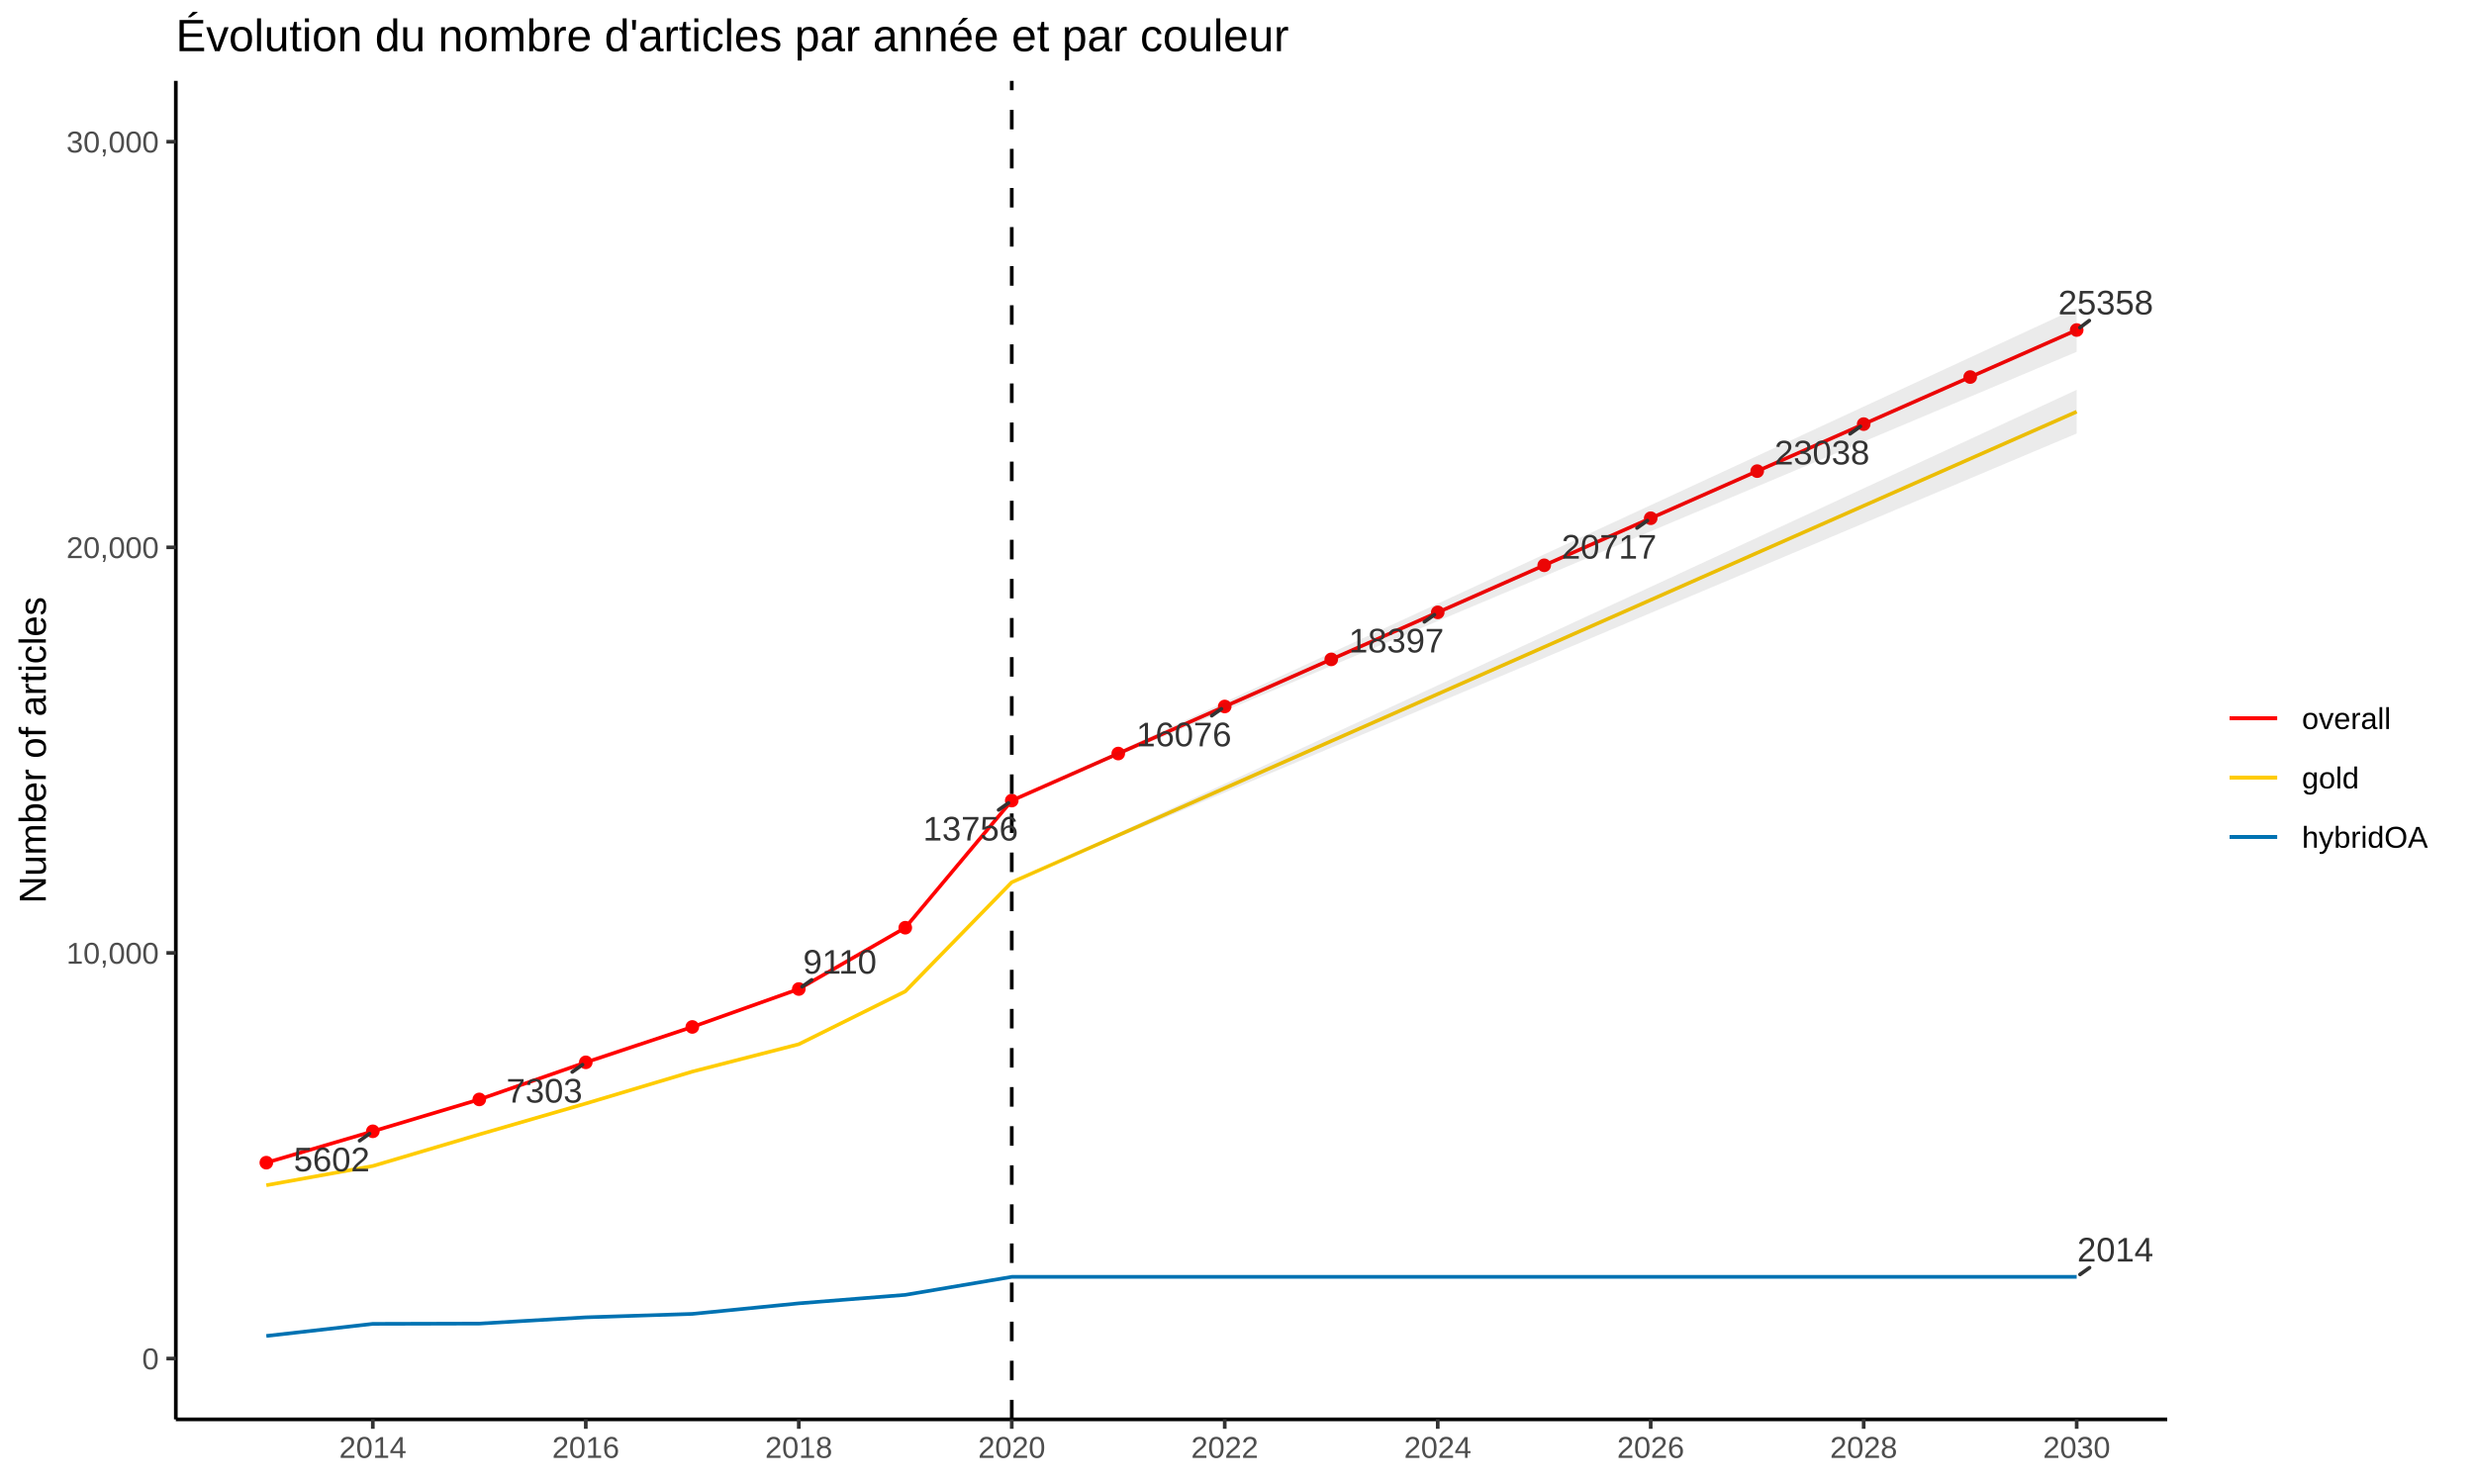
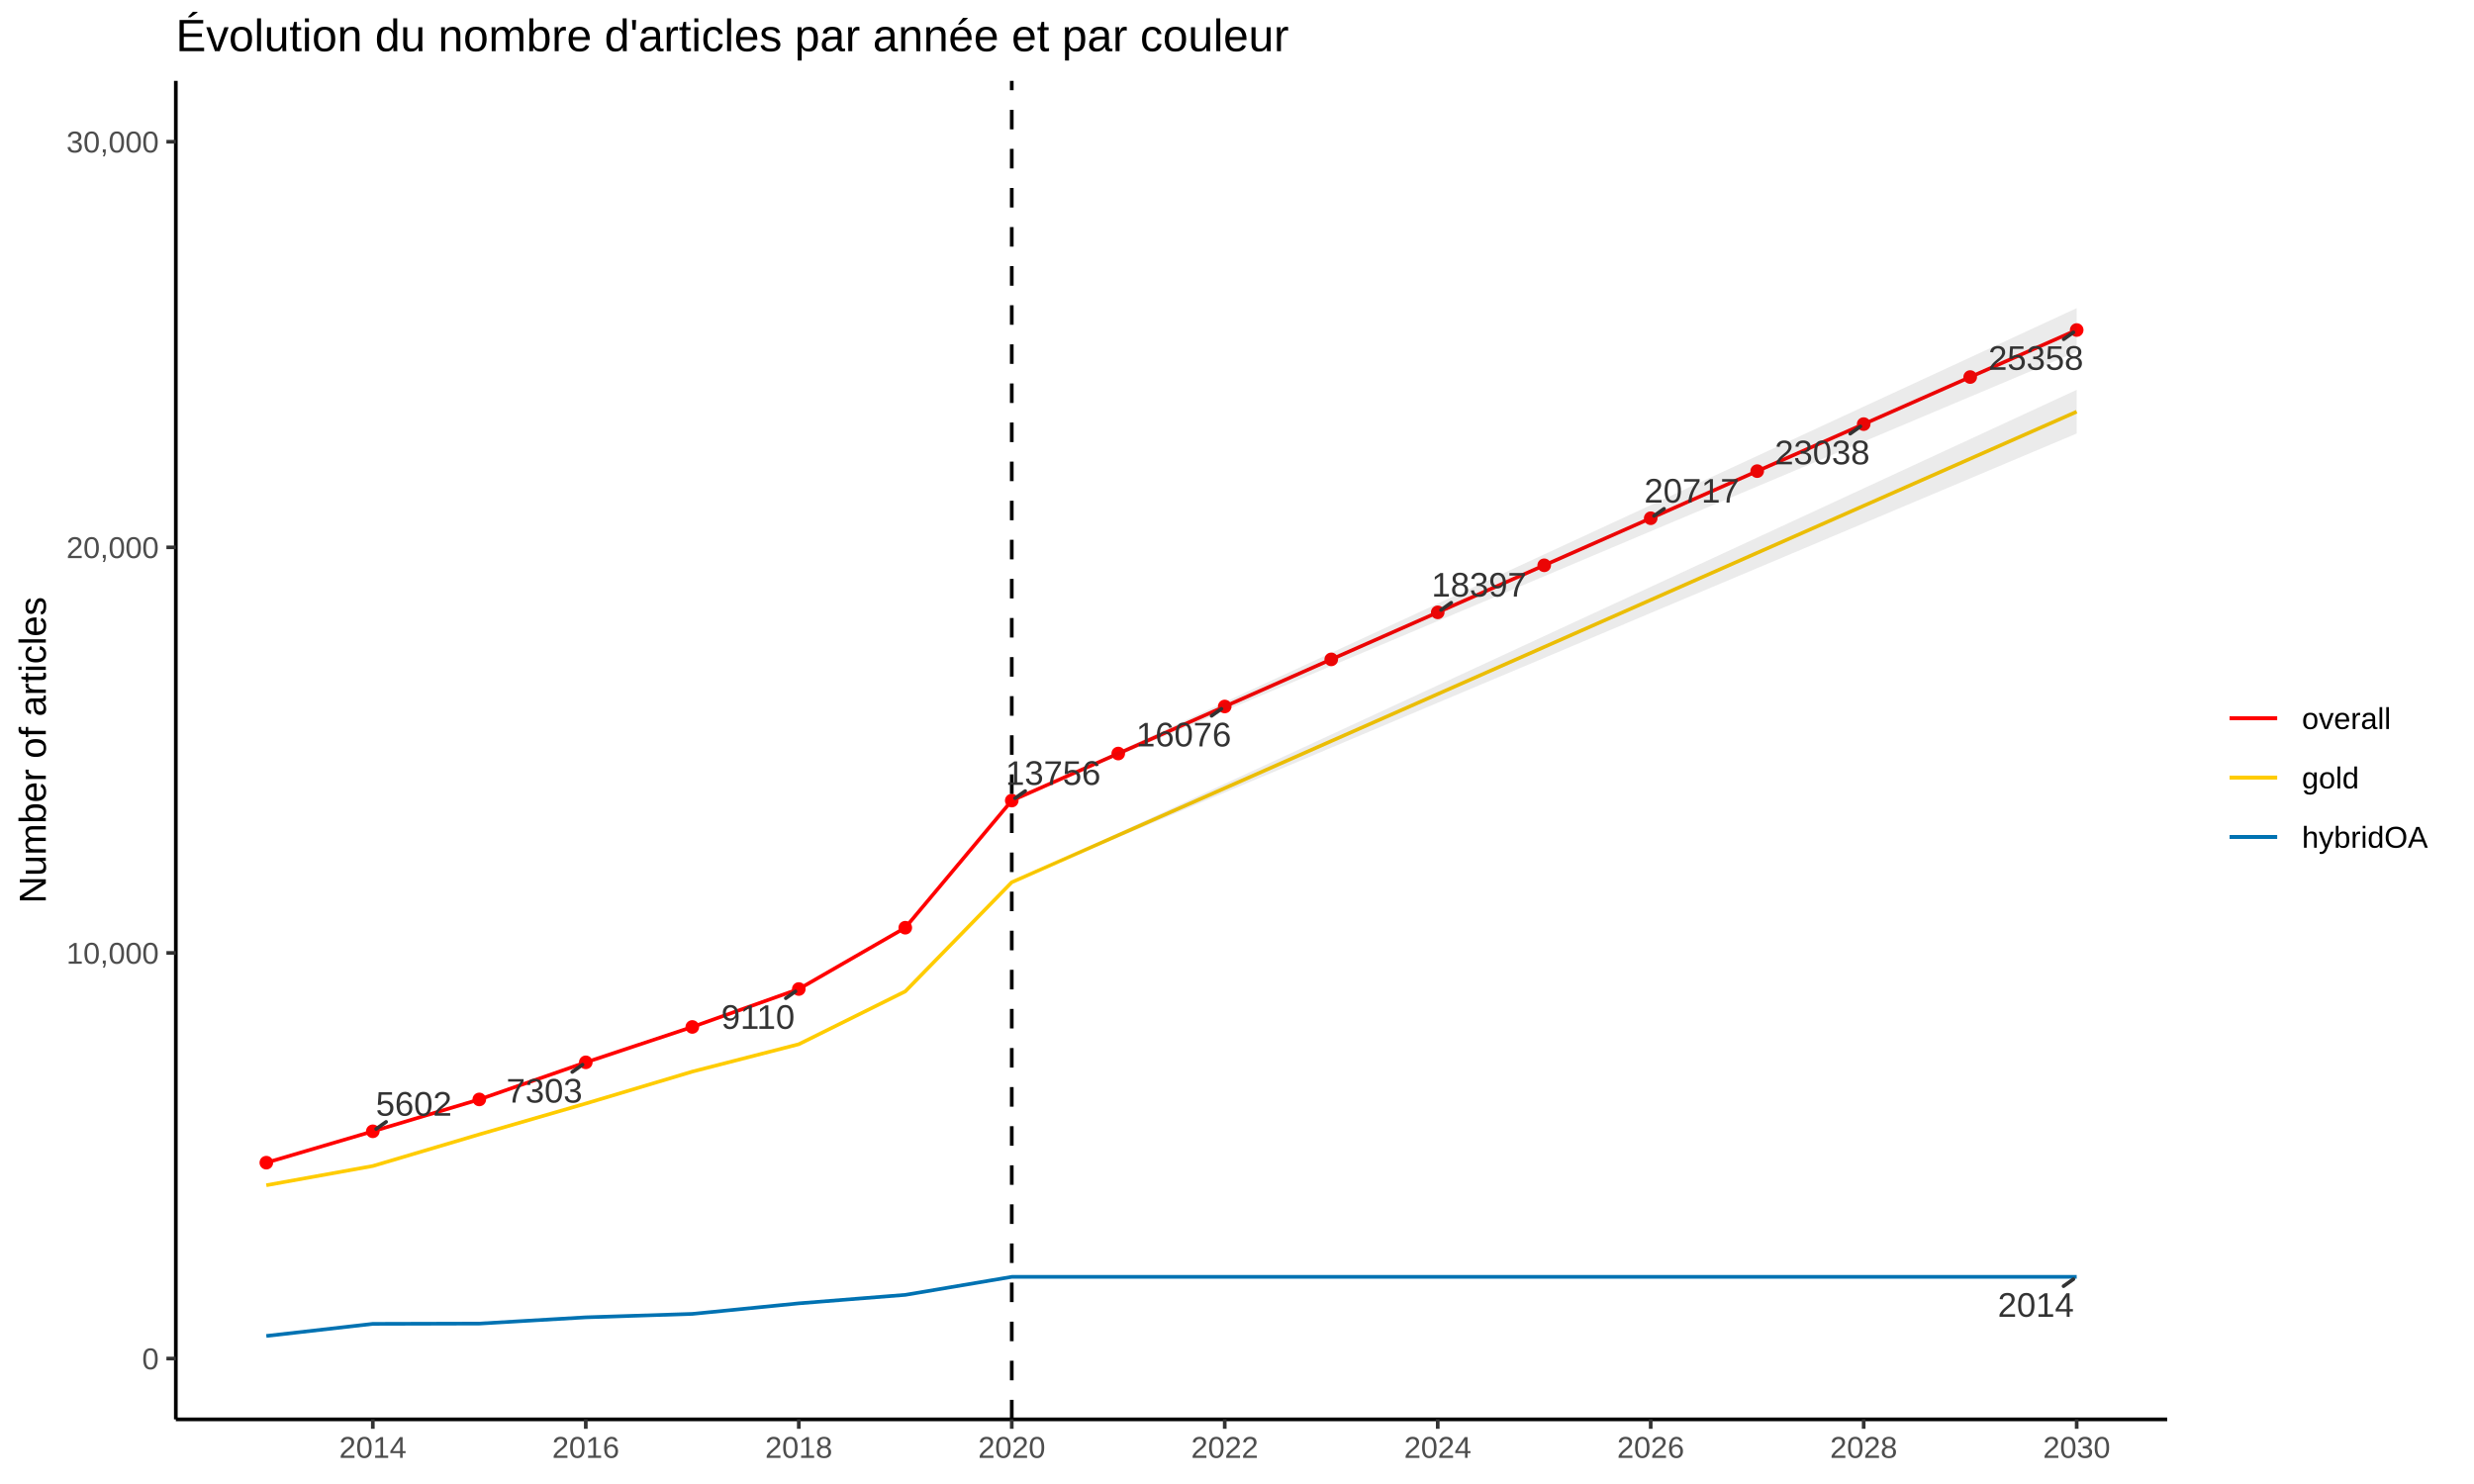
<svg xmlns="http://www.w3.org/2000/svg" class="svglite" width="720.00pt" height="432.00pt" viewBox="0 0 720.00 432.00">
  <defs>
    <style type="text/css">
    .svglite line, .svglite polyline, .svglite polygon, .svglite path, .svglite rect, .svglite circle {
      fill: none;
      stroke: #000000;
      stroke-linecap: round;
      stroke-linejoin: round;
      stroke-miterlimit: 10.00;
    }
    .svglite text {
      white-space: pre;
    }
  </style>
  </defs>
  <rect width="100%" height="100%" style="stroke: none; fill: #FFFFFF;" />
  <defs>
    <clipPath id="cpMC4wMHw3MjAuMDB8MC4wMHw0MzIuMDA=">
      <rect x="0.00" y="0.00" width="720.00" height="432.00" />
    </clipPath>
  </defs>
  <g clip-path="url(#cpMC4wMHw3MjAuMDB8MC4wMHw0MzIuMDA=)">
    <rect x="0" y="0" width="720.00" height="432.00" style="stroke-width: 1.07; stroke: #FFFFFF; fill: #FFFFFF;" />
  </g>
  <defs>
    <clipPath id="cpNTEuMTd8NjMwLjcxfDIzLjU0fDQxMy4xOQ==">
      <rect x="51.17" y="23.54" width="579.54" height="389.64" />
    </clipPath>
  </defs>
  <g clip-path="url(#cpNTEuMTd8NjMwLjcxfDIzLjU0fDQxMy4xOQ==)">
    <rect x="51.17" y="23.54" width="579.54" height="389.64" style="stroke-width: 1.07; stroke: none; fill: #FFFFFF;" />
    <polyline points="77.51,345.03 108.50,339.43 139.49,330.23 170.48,321.24 201.48,311.95 232.47,303.98 263.46,288.60 294.45,256.83 325.44,243.14 356.43,229.44 387.43,215.73 418.42,202.04 449.41,188.34 480.40,174.64 511.39,160.93 542.38,147.24 573.38,133.54 604.37,119.85 " style="stroke-width: 1.07; stroke: #FFCC00; stroke-linecap: butt;" />
    <polyline points="77.51,388.90 108.50,385.38 139.49,385.30 170.48,383.48 201.48,382.48 232.47,379.41 263.46,376.94 294.45,371.70 325.44,371.70 356.43,371.70 387.43,371.70 418.42,371.70 449.41,371.70 480.40,371.70 511.39,371.70 542.38,371.70 573.38,371.70 604.37,371.70 " style="stroke-width: 1.07; stroke: #0072B2; stroke-linecap: butt;" />
    <polyline points="77.51,338.46 108.50,329.33 139.49,320.05 170.48,309.25 201.48,298.95 232.47,287.91 263.46,270.06 294.45,233.05 325.44,219.36 356.43,205.66 387.43,191.95 418.42,178.26 449.41,164.56 480.40,150.86 511.39,137.15 542.38,123.46 573.38,109.76 604.37,96.07 " style="stroke-width: 1.07; stroke: #FF0000; stroke-linecap: butt;" />
    <circle cx="77.51" cy="338.46" r="1.63" style="stroke-width: 0.71; stroke: #FF0000; fill: #FF0000;" />
    <circle cx="108.50" cy="329.33" r="1.63" style="stroke-width: 0.71; stroke: #FF0000; fill: #FF0000;" />
    <circle cx="139.49" cy="320.05" r="1.63" style="stroke-width: 0.71; stroke: #FF0000; fill: #FF0000;" />
    <circle cx="170.48" cy="309.25" r="1.63" style="stroke-width: 0.71; stroke: #FF0000; fill: #FF0000;" />
    <circle cx="201.48" cy="298.95" r="1.63" style="stroke-width: 0.71; stroke: #FF0000; fill: #FF0000;" />
    <circle cx="232.47" cy="287.91" r="1.63" style="stroke-width: 0.71; stroke: #FF0000; fill: #FF0000;" />
    <circle cx="263.46" cy="270.06" r="1.63" style="stroke-width: 0.71; stroke: #FF0000; fill: #FF0000;" />
    <circle cx="294.45" cy="233.05" r="1.63" style="stroke-width: 0.71; stroke: #FF0000; fill: #FF0000;" />
    <circle cx="325.44" cy="219.36" r="1.63" style="stroke-width: 0.71; stroke: #FF0000; fill: #FF0000;" />
    <circle cx="356.43" cy="205.66" r="1.63" style="stroke-width: 0.71; stroke: #FF0000; fill: #FF0000;" />
    <circle cx="387.43" cy="191.95" r="1.63" style="stroke-width: 0.71; stroke: #FF0000; fill: #FF0000;" />
    <circle cx="418.42" cy="178.26" r="1.63" style="stroke-width: 0.71; stroke: #FF0000; fill: #FF0000;" />
    <circle cx="449.41" cy="164.56" r="1.63" style="stroke-width: 0.71; stroke: #FF0000; fill: #FF0000;" />
    <circle cx="480.40" cy="150.86" r="1.63" style="stroke-width: 0.71; stroke: #FF0000; fill: #FF0000;" />
    <circle cx="511.39" cy="137.15" r="1.63" style="stroke-width: 0.71; stroke: #FF0000; fill: #FF0000;" />
    <circle cx="542.38" cy="123.46" r="1.63" style="stroke-width: 0.71; stroke: #FF0000; fill: #FF0000;" />
    <circle cx="573.38" cy="109.76" r="1.63" style="stroke-width: 0.71; stroke: #FF0000; fill: #FF0000;" />
    <circle cx="604.37" cy="96.07" r="1.63" style="stroke-width: 0.71; stroke: #FF0000; fill: #FF0000;" />
    <polygon points="77.51,345.03 108.50,339.43 139.49,330.23 170.48,321.24 201.48,311.95 232.47,303.98 263.46,288.60 294.45,256.83 325.44,242.50 356.43,228.17 387.43,213.83 418.42,199.50 449.41,185.16 480.40,170.83 511.39,156.50 542.38,142.15 573.38,127.82 604.37,113.48 604.37,126.20 573.38,139.26 542.38,152.33 511.39,165.39 480.40,178.44 449.41,191.52 418.42,204.57 387.43,217.65 356.43,230.70 325.44,243.77 294.45,256.83 263.46,288.60 232.47,303.98 201.48,311.95 170.48,321.24 139.49,330.23 108.50,339.43 77.51,345.03 " style="stroke-width: 0.00; stroke: none; stroke-linecap: butt; fill: #333333; fill-opacity: 0.10;" />
    <polyline points="77.51,345.03 108.50,339.43 139.49,330.23 170.48,321.24 201.48,311.95 232.47,303.98 263.46,288.60 294.45,256.83 325.44,242.50 356.43,228.17 387.43,213.83 418.42,199.50 449.41,185.16 480.40,170.83 511.39,156.50 542.38,142.15 573.38,127.82 604.37,113.48 " style="stroke-width: 1.07; stroke: none; stroke-linecap: butt;" />
    <polyline points="604.37,126.20 573.38,139.26 542.38,152.33 511.39,165.39 480.40,178.44 449.41,191.52 418.42,204.57 387.43,217.65 356.43,230.70 325.44,243.77 294.45,256.83 263.46,288.60 232.47,303.98 201.48,311.95 170.48,321.24 139.49,330.23 108.50,339.43 77.51,345.03 " style="stroke-width: 1.07; stroke: none; stroke-linecap: butt;" />
    <polygon points="77.51,388.90 108.50,385.38 139.49,385.30 170.48,383.48 201.48,382.48 232.47,379.41 263.46,376.94 294.45,371.70 325.44,371.70 356.43,371.70 387.43,371.70 418.42,371.70 449.41,371.70 480.40,371.70 511.39,371.70 542.38,371.70 573.38,371.70 604.37,371.70 604.37,371.70 573.38,371.70 542.38,371.70 511.39,371.70 480.40,371.70 449.41,371.70 418.42,371.70 387.43,371.70 356.43,371.70 325.44,371.70 294.45,371.70 263.46,376.94 232.47,379.41 201.48,382.48 170.48,383.48 139.49,385.30 108.50,385.38 77.51,388.90 " style="stroke-width: 0.00; stroke: none; stroke-linecap: butt; fill: #333333; fill-opacity: 0.10;" />
    <polyline points="77.51,388.90 108.50,385.38 139.49,385.30 170.48,383.48 201.48,382.48 232.47,379.41 263.46,376.94 294.45,371.70 325.44,371.70 356.43,371.70 387.43,371.70 418.42,371.70 449.41,371.70 480.40,371.70 511.39,371.70 542.38,371.70 573.38,371.70 604.37,371.70 " style="stroke-width: 1.07; stroke: none; stroke-linecap: butt;" />
    <polyline points="604.37,371.70 573.38,371.70 542.38,371.70 511.39,371.70 480.40,371.70 449.41,371.70 418.42,371.70 387.43,371.70 356.43,371.70 325.44,371.70 294.45,371.70 263.46,376.94 232.47,379.41 201.48,382.48 170.48,383.48 139.49,385.30 108.50,385.38 77.51,388.90 " style="stroke-width: 1.07; stroke: none; stroke-linecap: butt;" />
    <polygon points="77.51,338.46 108.50,329.33 139.49,320.05 170.48,309.25 201.48,298.95 232.47,287.91 263.46,270.06 294.45,233.05 325.44,218.72 356.43,204.39 387.43,190.05 418.42,175.72 449.41,161.38 480.40,147.05 511.39,132.72 542.38,118.37 573.38,104.04 604.37,89.70 604.37,102.42 573.38,115.48 542.38,128.55 511.39,141.61 480.40,154.66 449.41,167.74 418.42,180.79 387.43,193.87 356.43,206.92 325.44,219.99 294.45,233.05 263.46,270.06 232.47,287.91 201.48,298.95 170.48,309.25 139.49,320.05 108.50,329.33 77.51,338.46 " style="stroke-width: 0.00; stroke: none; stroke-linecap: butt; fill: #333333; fill-opacity: 0.10;" />
    <polyline points="77.51,338.46 108.50,329.33 139.49,320.05 170.48,309.25 201.48,298.95 232.47,287.91 263.46,270.06 294.45,233.05 325.44,218.72 356.43,204.39 387.43,190.05 418.42,175.72 449.41,161.38 480.40,147.05 511.39,132.72 542.38,118.37 573.38,104.04 604.37,89.70 " style="stroke-width: 1.07; stroke: none; stroke-linecap: butt;" />
    <polyline points="604.37,102.42 573.38,115.48 542.38,128.55 511.39,141.61 480.40,154.66 449.41,167.74 418.42,180.79 387.43,193.87 356.43,206.92 325.44,219.99 294.45,233.05 263.46,270.06 232.47,287.91 201.48,298.95 170.48,309.25 139.49,320.05 108.50,329.33 77.51,338.46 " style="stroke-width: 1.07; stroke: none; stroke-linecap: butt;" />
    <line x1="294.45" y1="413.19" x2="294.45" y2="23.54" style="stroke-width: 1.07; stroke-dasharray: 5.69,5.69; stroke-linecap: butt;" />
-     <line x1="104.65" y1="332.07" x2="107.54" y2="330.01" style="stroke-width: 1.07; stroke: #333333;" />
-     <line x1="166.53" y1="312.06" x2="169.53" y2="309.93" style="stroke-width: 1.07; stroke: #333333;" />
-     <line x1="236.23" y1="285.24" x2="233.43" y2="287.23" style="stroke-width: 1.07; stroke: #333333;" />
-     <line x1="290.62" y1="235.77" x2="293.49" y2="233.74" style="stroke-width: 1.07; stroke: #333333;" />
-     <line x1="352.65" y1="208.35" x2="355.47" y2="206.34" style="stroke-width: 1.07; stroke: #333333;" />
-     <line x1="414.53" y1="181.02" x2="417.46" y2="178.94" style="stroke-width: 1.07; stroke: #333333;" />
-     <line x1="476.41" y1="153.70" x2="479.44" y2="151.55" style="stroke-width: 1.07; stroke: #333333;" />
-     <line x1="538.41" y1="126.29" x2="541.43" y2="124.14" style="stroke-width: 1.07; stroke: #333333;" />
-     <line x1="608.04" y1="93.33" x2="605.30" y2="95.37" style="stroke-width: 1.07; stroke: #333333;" />
-     <text x="96.55" y="340.98" text-anchor="middle" style="font-size: 9.96px;fill: #333333; font-family: &quot;Arial&quot;;" textLength="22.78px" lengthAdjust="spacingAndGlyphs">5602</text>
+     <line x1="112.36" y1="326.59" x2="109.46" y2="328.65" style="stroke-width: 1.07; stroke: #333333;" />
+     <line x1="166.54" y1="312.06" x2="169.53" y2="309.93" style="stroke-width: 1.07; stroke: #333333;" />
+     <line x1="228.69" y1="290.59" x2="231.51" y2="288.59" style="stroke-width: 1.07; stroke: #333333;" />
+     <line x1="298.36" y1="230.28" x2="295.41" y2="232.37" style="stroke-width: 1.07; stroke: #333333;" />
+     <line x1="352.61" y1="208.38" x2="355.47" y2="206.34" style="stroke-width: 1.07; stroke: #333333;" />
+     <line x1="422.35" y1="175.46" x2="419.38" y2="177.57" style="stroke-width: 1.07; stroke: #333333;" />
+     <line x1="484.28" y1="148.11" x2="481.36" y2="150.18" style="stroke-width: 1.07; stroke: #333333;" />
+     <line x1="538.46" y1="126.25" x2="541.43" y2="124.14" style="stroke-width: 1.07; stroke: #333333;" />
+     <line x1="600.59" y1="98.75" x2="603.41" y2="96.75" style="stroke-width: 1.07; stroke: #333333;" />
+     <text x="120.45" y="324.79" text-anchor="middle" style="font-size: 9.96px;fill: #333333; font-family: &quot;Arial&quot;;" textLength="22.78px" lengthAdjust="spacingAndGlyphs">5602</text>
    <text x="158.43" y="320.97" text-anchor="middle" style="font-size: 9.96px;fill: #333333; font-family: &quot;Arial&quot;;" textLength="22.78px" lengthAdjust="spacingAndGlyphs">7303</text>
-     <text x="244.43" y="283.44" text-anchor="middle" style="font-size: 9.96px;fill: #333333; font-family: &quot;Arial&quot;;" textLength="22.78px" lengthAdjust="spacingAndGlyphs">9110</text>
-     <text x="282.48" y="244.68" text-anchor="middle" style="font-size: 9.96px;fill: #333333; font-family: &quot;Arial&quot;;" textLength="28.48px" lengthAdjust="spacingAndGlyphs">13756</text>
-     <text x="344.56" y="217.26" text-anchor="middle" style="font-size: 9.96px;fill: #333333; font-family: &quot;Arial&quot;;" textLength="28.48px" lengthAdjust="spacingAndGlyphs">16076</text>
-     <text x="406.39" y="189.93" text-anchor="middle" style="font-size: 9.96px;fill: #333333; font-family: &quot;Arial&quot;;" textLength="28.48px" lengthAdjust="spacingAndGlyphs">18397</text>
-     <text x="468.29" y="162.62" text-anchor="middle" style="font-size: 9.96px;fill: #333333; font-family: &quot;Arial&quot;;" textLength="28.48px" lengthAdjust="spacingAndGlyphs">20717</text>
-     <text x="530.26" y="135.20" text-anchor="middle" style="font-size: 9.96px;fill: #333333; font-family: &quot;Arial&quot;;" textLength="28.48px" lengthAdjust="spacingAndGlyphs">23038</text>
-     <text x="612.82" y="91.53" text-anchor="middle" style="font-size: 9.96px;fill: #333333; font-family: &quot;Arial&quot;;" textLength="28.48px" lengthAdjust="spacingAndGlyphs">25358</text>
-     <line x1="608.11" y1="369.03" x2="605.33" y2="371.01" style="stroke-width: 1.07; stroke: #333333;" />
-     <text x="615.61" y="367.23" text-anchor="middle" style="font-size: 9.96px;fill: #333333; font-family: &quot;Arial&quot;;" textLength="22.78px" lengthAdjust="spacingAndGlyphs">2014</text>
+     <text x="220.60" y="299.50" text-anchor="middle" style="font-size: 9.96px;fill: #333333; font-family: &quot;Arial&quot;;" textLength="22.78px" lengthAdjust="spacingAndGlyphs">9110</text>
+     <text x="306.50" y="228.48" text-anchor="middle" style="font-size: 9.96px;fill: #333333; font-family: &quot;Arial&quot;;" textLength="28.48px" lengthAdjust="spacingAndGlyphs">13756</text>
+     <text x="344.50" y="217.29" text-anchor="middle" style="font-size: 9.96px;fill: #333333; font-family: &quot;Arial&quot;;" textLength="28.48px" lengthAdjust="spacingAndGlyphs">16076</text>
+     <text x="430.46" y="173.66" text-anchor="middle" style="font-size: 9.96px;fill: #333333; font-family: &quot;Arial&quot;;" textLength="28.48px" lengthAdjust="spacingAndGlyphs">18397</text>
+     <text x="492.36" y="146.31" text-anchor="middle" style="font-size: 9.96px;fill: #333333; font-family: &quot;Arial&quot;;" textLength="28.48px" lengthAdjust="spacingAndGlyphs">20717</text>
+     <text x="530.32" y="135.17" text-anchor="middle" style="font-size: 9.96px;fill: #333333; font-family: &quot;Arial&quot;;" textLength="28.48px" lengthAdjust="spacingAndGlyphs">23038</text>
+     <text x="592.48" y="107.66" text-anchor="middle" style="font-size: 9.96px;fill: #333333; font-family: &quot;Arial&quot;;" textLength="28.48px" lengthAdjust="spacingAndGlyphs">25358</text>
+     <line x1="600.55" y1="374.41" x2="603.41" y2="372.38" style="stroke-width: 1.07; stroke: #333333;" />
+     <text x="592.48" y="383.32" text-anchor="middle" style="font-size: 9.96px;fill: #333333; font-family: &quot;Arial&quot;;" textLength="22.78px" lengthAdjust="spacingAndGlyphs">2014</text>
  </g>
  <g clip-path="url(#cpMC4wMHw3MjAuMDB8MC4wMHw0MzIuMDA=)">
    <polyline points="51.17,413.19 51.17,23.54 " style="stroke-width: 1.07; stroke-linecap: butt;" />
    <text x="46.24" y="398.62" text-anchor="end" style="font-size: 8.80px;fill: #4D4D4D; font-family: &quot;Arial&quot;;" textLength="5.03px" lengthAdjust="spacingAndGlyphs">0</text>
    <text x="46.24" y="280.55" text-anchor="end" style="font-size: 8.80px;fill: #4D4D4D; font-family: &quot;Arial&quot;;" textLength="27.52px" lengthAdjust="spacingAndGlyphs">10,000</text>
    <text x="46.24" y="162.47" text-anchor="end" style="font-size: 8.80px;fill: #4D4D4D; font-family: &quot;Arial&quot;;" textLength="27.52px" lengthAdjust="spacingAndGlyphs">20,000</text>
    <text x="46.24" y="44.40" text-anchor="end" style="font-size: 8.80px;fill: #4D4D4D; font-family: &quot;Arial&quot;;" textLength="27.52px" lengthAdjust="spacingAndGlyphs">30,000</text>
    <polyline points="48.43,395.48 51.17,395.48 " style="stroke-width: 1.07; stroke: #333333; stroke-linecap: butt;" />
    <polyline points="48.43,277.40 51.17,277.40 " style="stroke-width: 1.07; stroke: #333333; stroke-linecap: butt;" />
    <polyline points="48.43,159.33 51.17,159.33 " style="stroke-width: 1.07; stroke: #333333; stroke-linecap: butt;" />
    <polyline points="48.43,41.26 51.17,41.26 " style="stroke-width: 1.07; stroke: #333333; stroke-linecap: butt;" />
    <polyline points="51.17,413.19 630.71,413.19 " style="stroke-width: 1.07; stroke-linecap: butt;" />
    <polyline points="108.50,415.93 108.50,413.19 " style="stroke-width: 1.07; stroke: #333333; stroke-linecap: butt;" />
    <polyline points="170.48,415.93 170.48,413.19 " style="stroke-width: 1.07; stroke: #333333; stroke-linecap: butt;" />
    <polyline points="232.47,415.93 232.47,413.19 " style="stroke-width: 1.07; stroke: #333333; stroke-linecap: butt;" />
    <polyline points="294.45,415.93 294.45,413.19 " style="stroke-width: 1.07; stroke: #333333; stroke-linecap: butt;" />
    <polyline points="356.43,415.93 356.43,413.19 " style="stroke-width: 1.07; stroke: #333333; stroke-linecap: butt;" />
    <polyline points="418.42,415.93 418.42,413.19 " style="stroke-width: 1.07; stroke: #333333; stroke-linecap: butt;" />
    <polyline points="480.40,415.93 480.40,413.19 " style="stroke-width: 1.07; stroke: #333333; stroke-linecap: butt;" />
    <polyline points="542.38,415.93 542.38,413.19 " style="stroke-width: 1.07; stroke: #333333; stroke-linecap: butt;" />
    <polyline points="604.37,415.93 604.37,413.19 " style="stroke-width: 1.07; stroke: #333333; stroke-linecap: butt;" />
    <text x="108.50" y="424.40" text-anchor="middle" style="font-size: 8.80px;fill: #4D4D4D; font-family: &quot;Arial&quot;;" textLength="20.13px" lengthAdjust="spacingAndGlyphs">2014</text>
    <text x="170.48" y="424.40" text-anchor="middle" style="font-size: 8.80px;fill: #4D4D4D; font-family: &quot;Arial&quot;;" textLength="20.13px" lengthAdjust="spacingAndGlyphs">2016</text>
    <text x="232.47" y="424.40" text-anchor="middle" style="font-size: 8.80px;fill: #4D4D4D; font-family: &quot;Arial&quot;;" textLength="20.13px" lengthAdjust="spacingAndGlyphs">2018</text>
    <text x="294.45" y="424.40" text-anchor="middle" style="font-size: 8.80px;fill: #4D4D4D; font-family: &quot;Arial&quot;;" textLength="20.13px" lengthAdjust="spacingAndGlyphs">2020</text>
    <text x="356.43" y="424.40" text-anchor="middle" style="font-size: 8.80px;fill: #4D4D4D; font-family: &quot;Arial&quot;;" textLength="20.13px" lengthAdjust="spacingAndGlyphs">2022</text>
    <text x="418.42" y="424.40" text-anchor="middle" style="font-size: 8.80px;fill: #4D4D4D; font-family: &quot;Arial&quot;;" textLength="20.13px" lengthAdjust="spacingAndGlyphs">2024</text>
    <text x="480.40" y="424.40" text-anchor="middle" style="font-size: 8.80px;fill: #4D4D4D; font-family: &quot;Arial&quot;;" textLength="20.13px" lengthAdjust="spacingAndGlyphs">2026</text>
    <text x="542.38" y="424.40" text-anchor="middle" style="font-size: 8.80px;fill: #4D4D4D; font-family: &quot;Arial&quot;;" textLength="20.13px" lengthAdjust="spacingAndGlyphs">2028</text>
    <text x="604.37" y="424.40" text-anchor="middle" style="font-size: 8.80px;fill: #4D4D4D; font-family: &quot;Arial&quot;;" textLength="20.13px" lengthAdjust="spacingAndGlyphs">2030</text>
    <text transform="translate(13.33,218.37) rotate(-90)" text-anchor="middle" style="font-size: 11.00px; font-family: &quot;Arial&quot;;" textLength="96.23px" lengthAdjust="spacingAndGlyphs">Number of articles</text>
    <rect x="641.67" y="178.98" width="72.85" height="78.78" style="stroke-width: 1.07; stroke: none; fill: #FFFFFF;" />
    <line x1="648.88" y1="209.07" x2="662.70" y2="209.07" style="stroke-width: 1.07; stroke: #FF0000; stroke-linecap: butt;" />
    <line x1="648.88" y1="209.07" x2="662.70" y2="209.07" style="stroke-width: 1.07; stroke: #FF0000; stroke-linecap: butt;" />
    <line x1="648.88" y1="209.07" x2="662.70" y2="209.07" style="stroke-width: 1.07; stroke: #FF0000; stroke-linecap: butt;" />
    <line x1="648.88" y1="226.35" x2="662.70" y2="226.35" style="stroke-width: 1.07; stroke: #FFCC00; stroke-linecap: butt;" />
    <line x1="648.88" y1="226.35" x2="662.70" y2="226.35" style="stroke-width: 1.07; stroke: #FFCC00; stroke-linecap: butt;" />
    <line x1="648.88" y1="226.35" x2="662.70" y2="226.35" style="stroke-width: 1.07; stroke: #FFCC00; stroke-linecap: butt;" />
    <line x1="648.88" y1="243.63" x2="662.70" y2="243.63" style="stroke-width: 1.07; stroke: #0072B2; stroke-linecap: butt;" />
    <line x1="648.88" y1="243.63" x2="662.70" y2="243.63" style="stroke-width: 1.07; stroke: #0072B2; stroke-linecap: butt;" />
    <line x1="648.88" y1="243.63" x2="662.70" y2="243.63" style="stroke-width: 1.07; stroke: #0072B2; stroke-linecap: butt;" />
    <text x="669.91" y="212.22" style="font-size: 8.80px; font-family: &quot;Arial&quot;;" textLength="27.86px" lengthAdjust="spacingAndGlyphs">overall</text>
    <text x="669.91" y="229.50" style="font-size: 8.80px; font-family: &quot;Arial&quot;;" textLength="18.40px" lengthAdjust="spacingAndGlyphs">gold</text>
    <text x="669.91" y="246.78" style="font-size: 8.80px; font-family: &quot;Arial&quot;;" textLength="39.13px" lengthAdjust="spacingAndGlyphs">hybridOA</text>
    <text x="51.17" y="14.90" style="font-size: 13.20px; font-family: &quot;Arial&quot;;" textLength="346.12px" lengthAdjust="spacingAndGlyphs">Évolution du nombre d'articles par année et par couleur</text>
  </g>
</svg>
